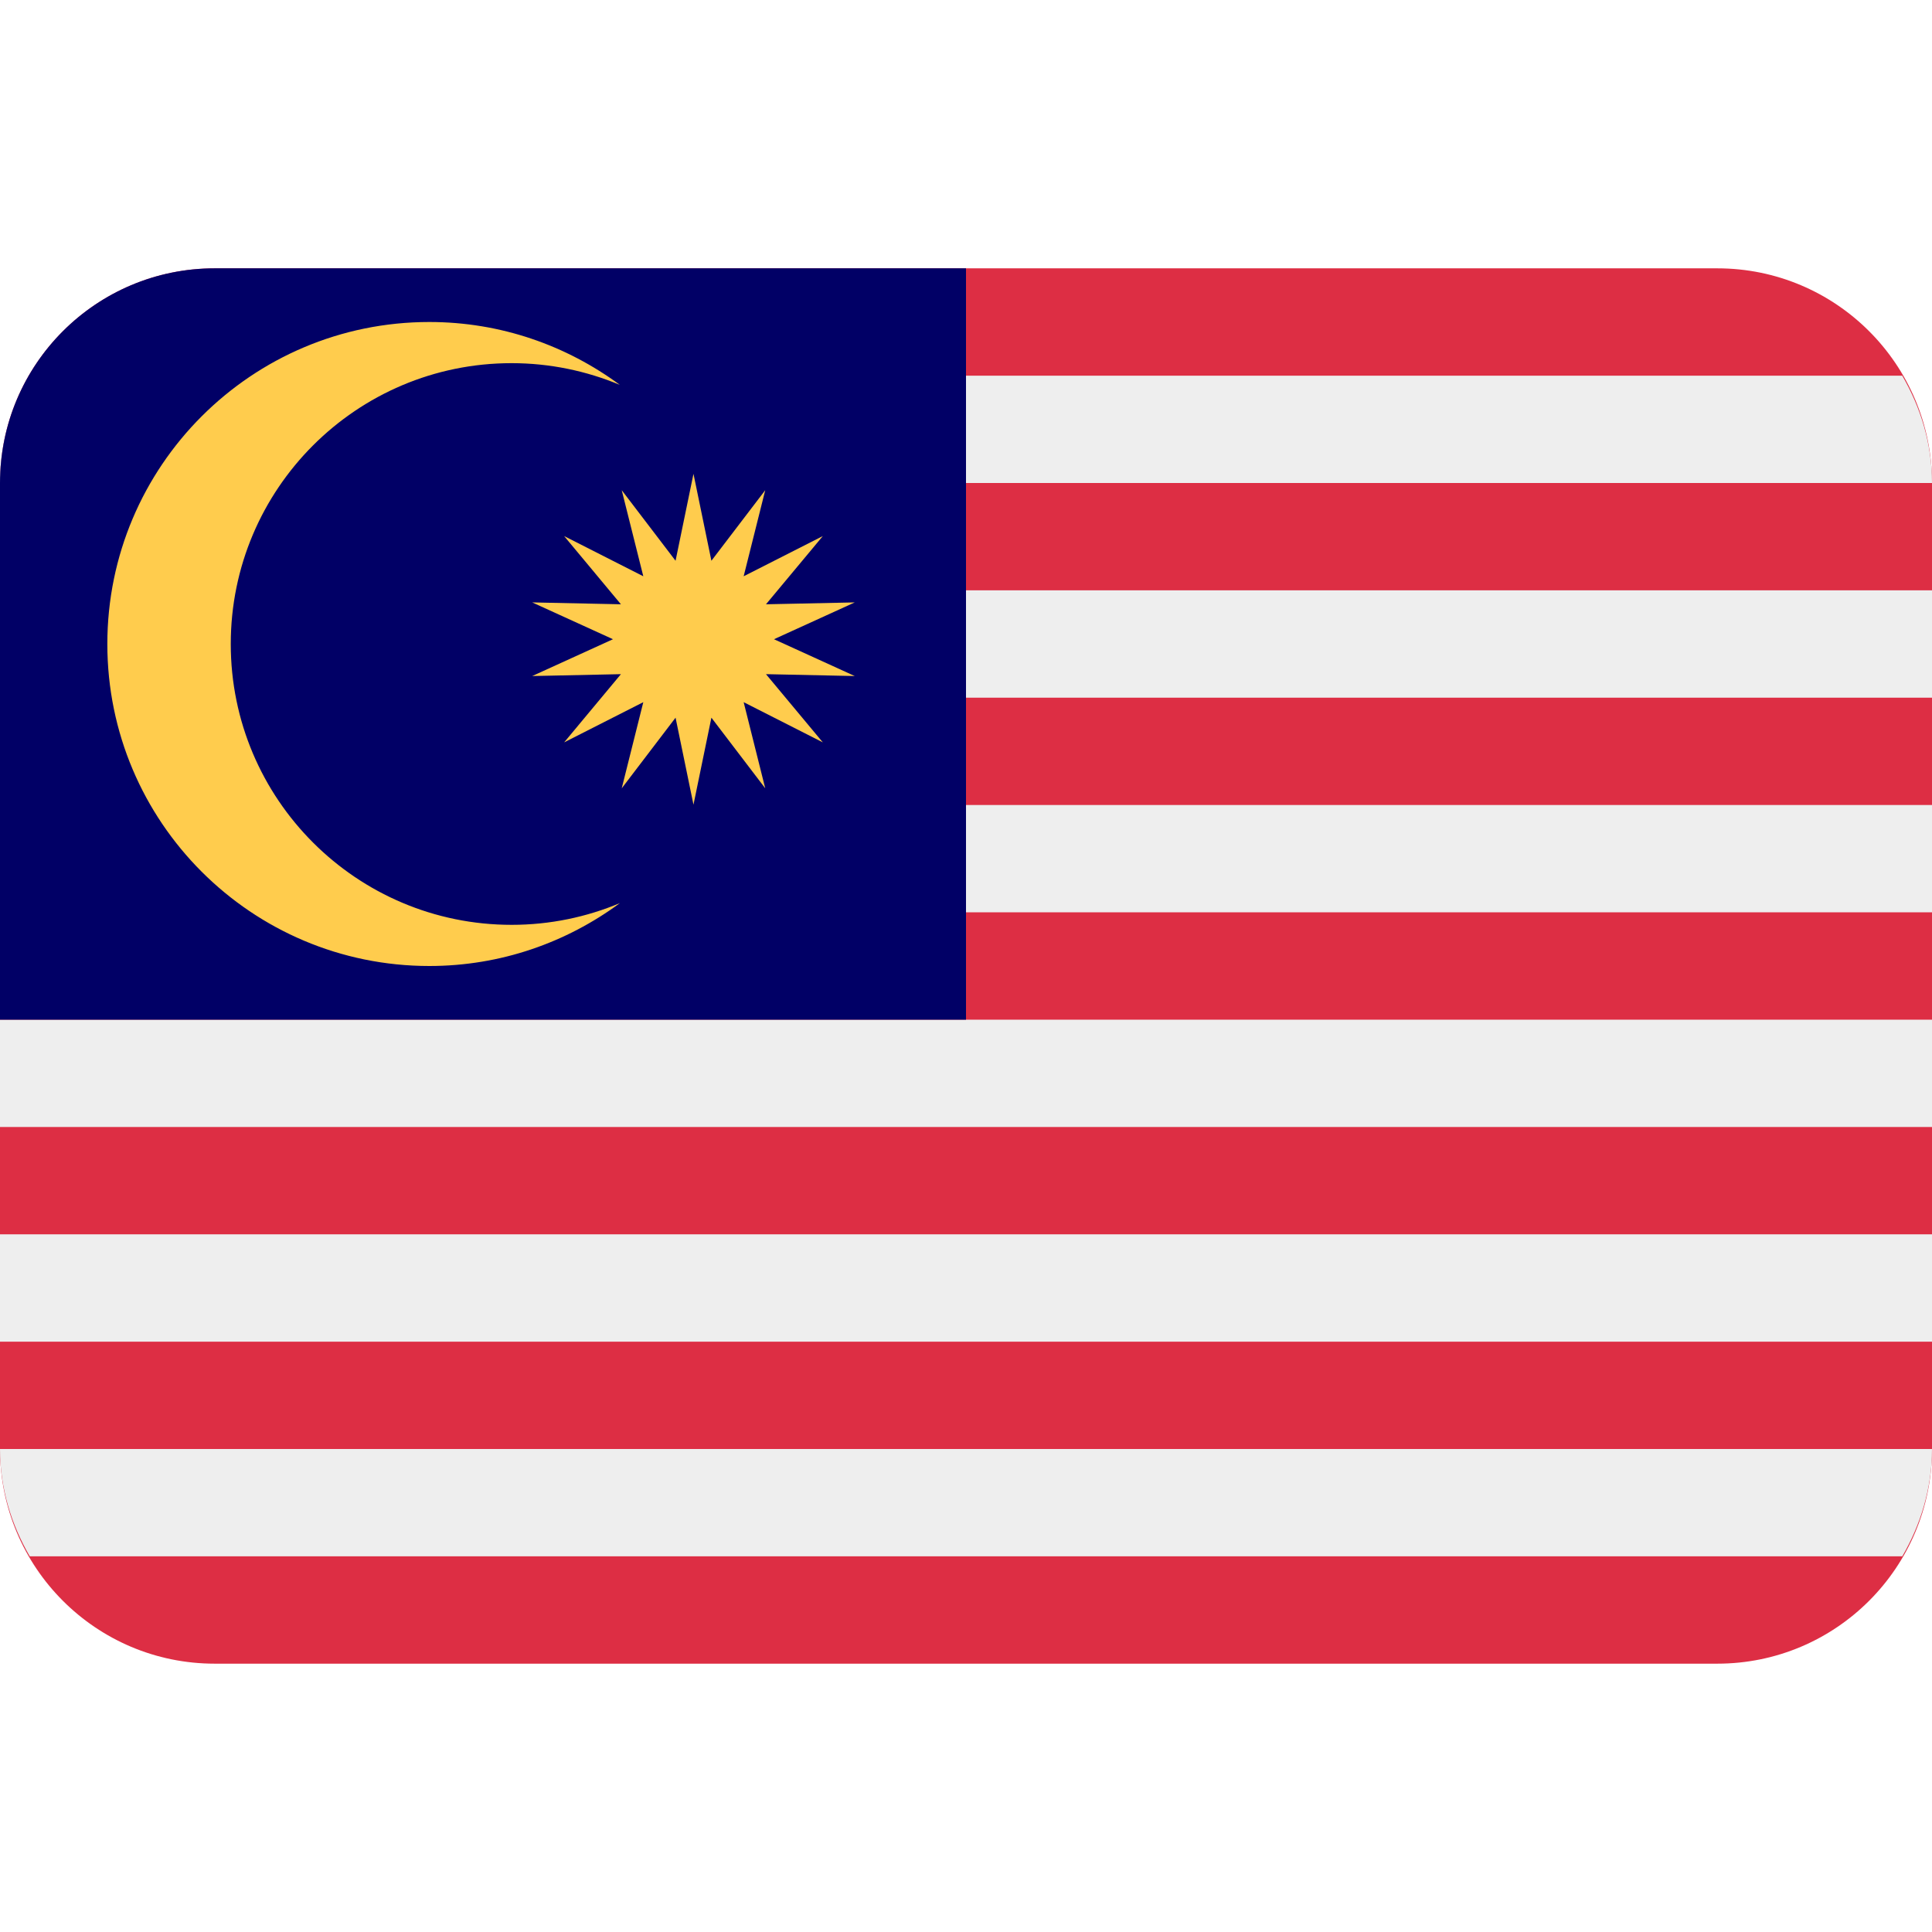
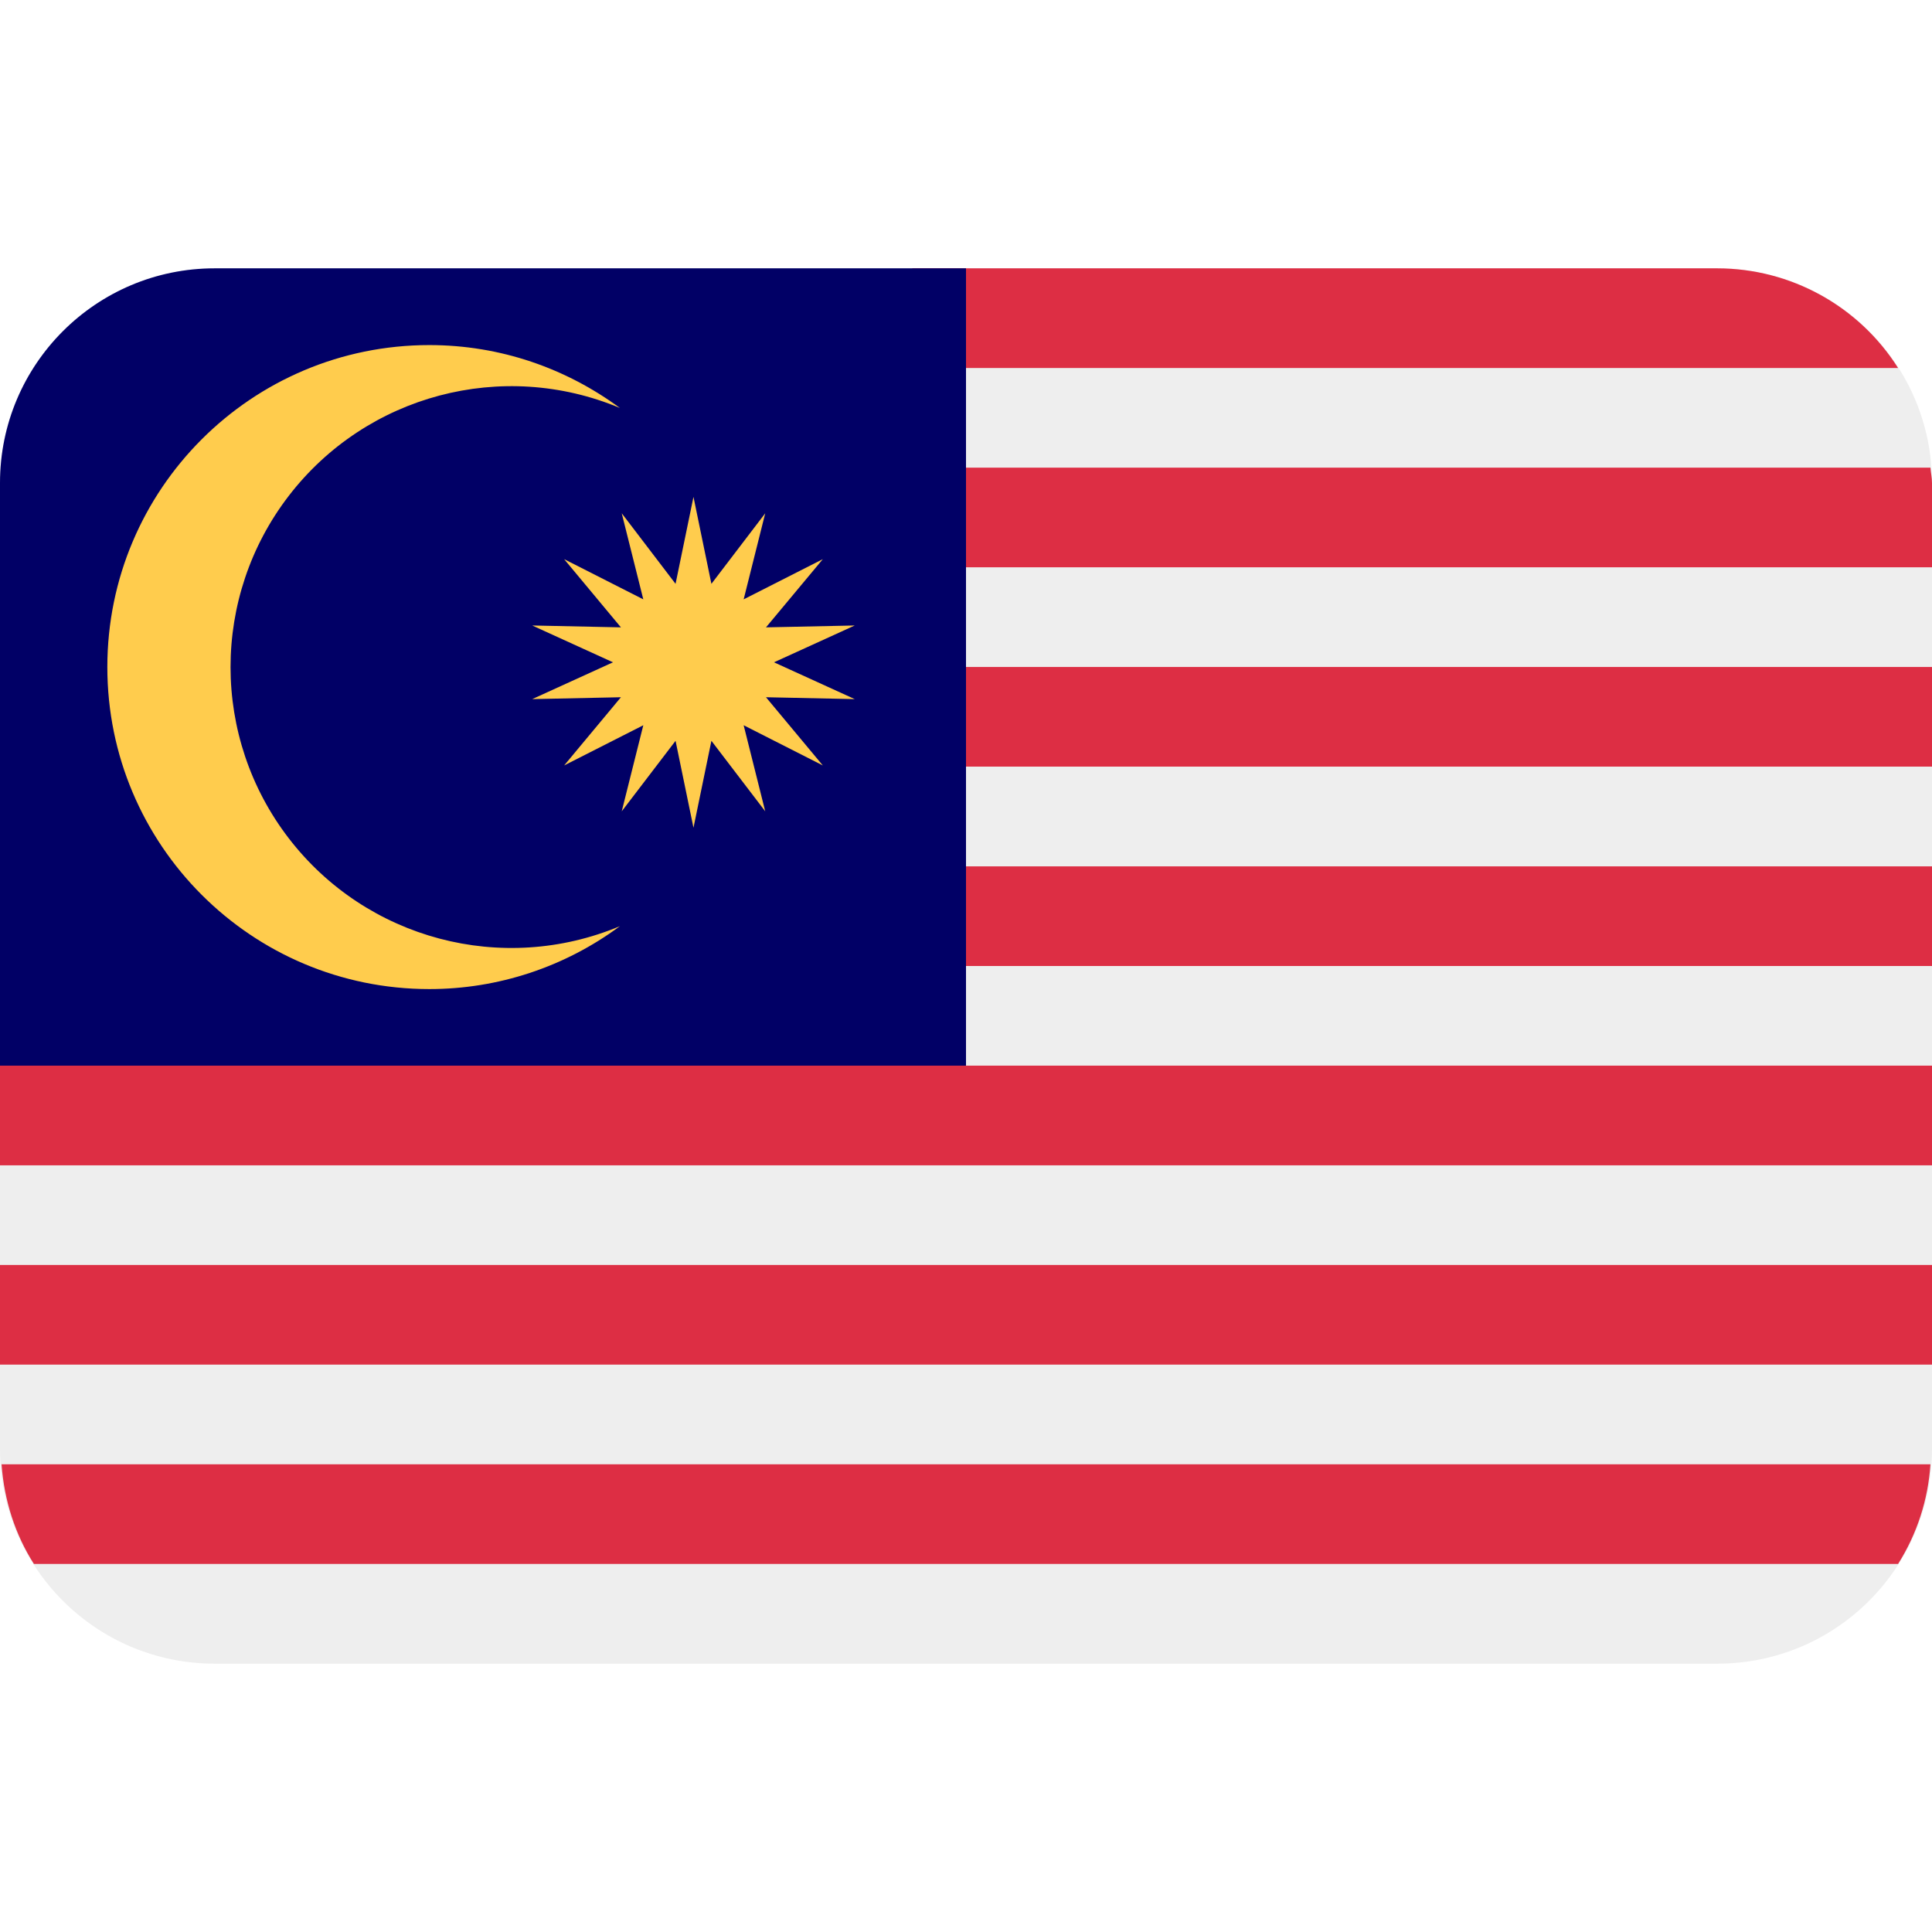
<svg xmlns="http://www.w3.org/2000/svg" viewBox="0 0 36 36">
-   <path fill="#DD2E44" d="M36 27c0 2.209-1.791 4-4 4H4c-2.209 0-4-1.791-4-4V9c0-2.209 1.791-4 4-4h28c2.209 0 4 1.791 4 4v18z" />
-   <path fill="#EEE" d="M.555 29h34.891c.343-.591.554-1.268.554-2H0c0 .732.211 1.409.555 2zM0 23h36v2H0zm0-4h36v2H0zm0-4h36v2H0zm0-4h36v2H0zm.555-4C.211 7.59 0 8.268 0 9h36c0-.732-.211-1.41-.555-2H.555z" />
-   <path fill="#010066" d="M18 5H4C1.791 5 0 6.791 0 9v10h18V5z" />
-   <path fill="#FFCC4D" d="M9.534 17.233C6.644 17.233 4.3 14.89 4.3 12c0-2.89 2.343-5.233 5.233-5.233.715 0 1.397.146 2.018.405C10.556 6.438 9.331 6 8 6c-3.313 0-6 2.687-6 6 0 3.314 2.687 6 6 6 1.331 0 2.556-.438 3.551-1.172-.621.26-1.302.405-2.017.405z" />
-   <path fill="#FFCC4D" d="M12.922 8.829l.334 1.62 1.003-1.315-.402 1.604 1.475-.749-1.059 1.271 1.654-.035-1.505.686 1.505.686-1.654-.035 1.059 1.271-1.475-.749.402 1.605-1.003-1.316-.334 1.621-.334-1.621-1.003 1.316.402-1.605-1.475.749 1.058-1.271-1.653.035 1.505-.686-1.505-.686 1.653.035-1.058-1.271 1.475.749-.402-1.604 1.003 1.315z" />
+   <path fill="#EEEEEE" d="M36 27a4 4 0 0 1-4 4H4a4 4 0 0 1-4-4V9a4 4 0 0 1 4-4h28a4 4 0 0 1 4 4v18z" />
+   <path fill="#DD2E44" d="M32 5H17v1.857h18.368A3.989 3.989 0 0 0 32 5zM17 10.571h19V9c0-.098-.022-.19-.029-.286H17v1.857zM17 12.428h19v1.857H17zM17 16.143h19V18H17z" />
+   <path fill="#010066" d="M18 5H4a4 4 0 0 0-4 4v11.857h18V5z" />
+   <path fill="#FFCC4D" d="M11.551 17.258A5.958 5.958 0 0 1 8 18.43a6 6 0 0 1 0-12c1.331 0 2.556.438 3.551 1.172a5.234 5.234 0 1 0 0 9.656z" />
+   <path fill="#FFCC4D" d="m12.588 10.879-1.003-1.315.402 1.604-1.475-.749 1.058 1.271-1.653-.035 1.505.686-1.505.686 1.653-.035-1.058 1.271 1.475-.749-.402 1.604 1.003-1.314.334 1.62.334-1.62 1.003 1.314-.402-1.604 1.475.749-1.059-1.271 1.654.035-1.505-.686 1.505-.686-1.654.035 1.059-1.271-1.475.749.402-1.604-1.003 1.315-.334-1.62z" />
+   <path fill="#DD2E44" d="M0 19.857h36v1.857H0zM0 23.571h36v1.857H0zM.632 29.142h34.736a3.965 3.965 0 0 0 .603-1.857H.029c.049.68.256 1.313.603 1.857z" />
</svg>
